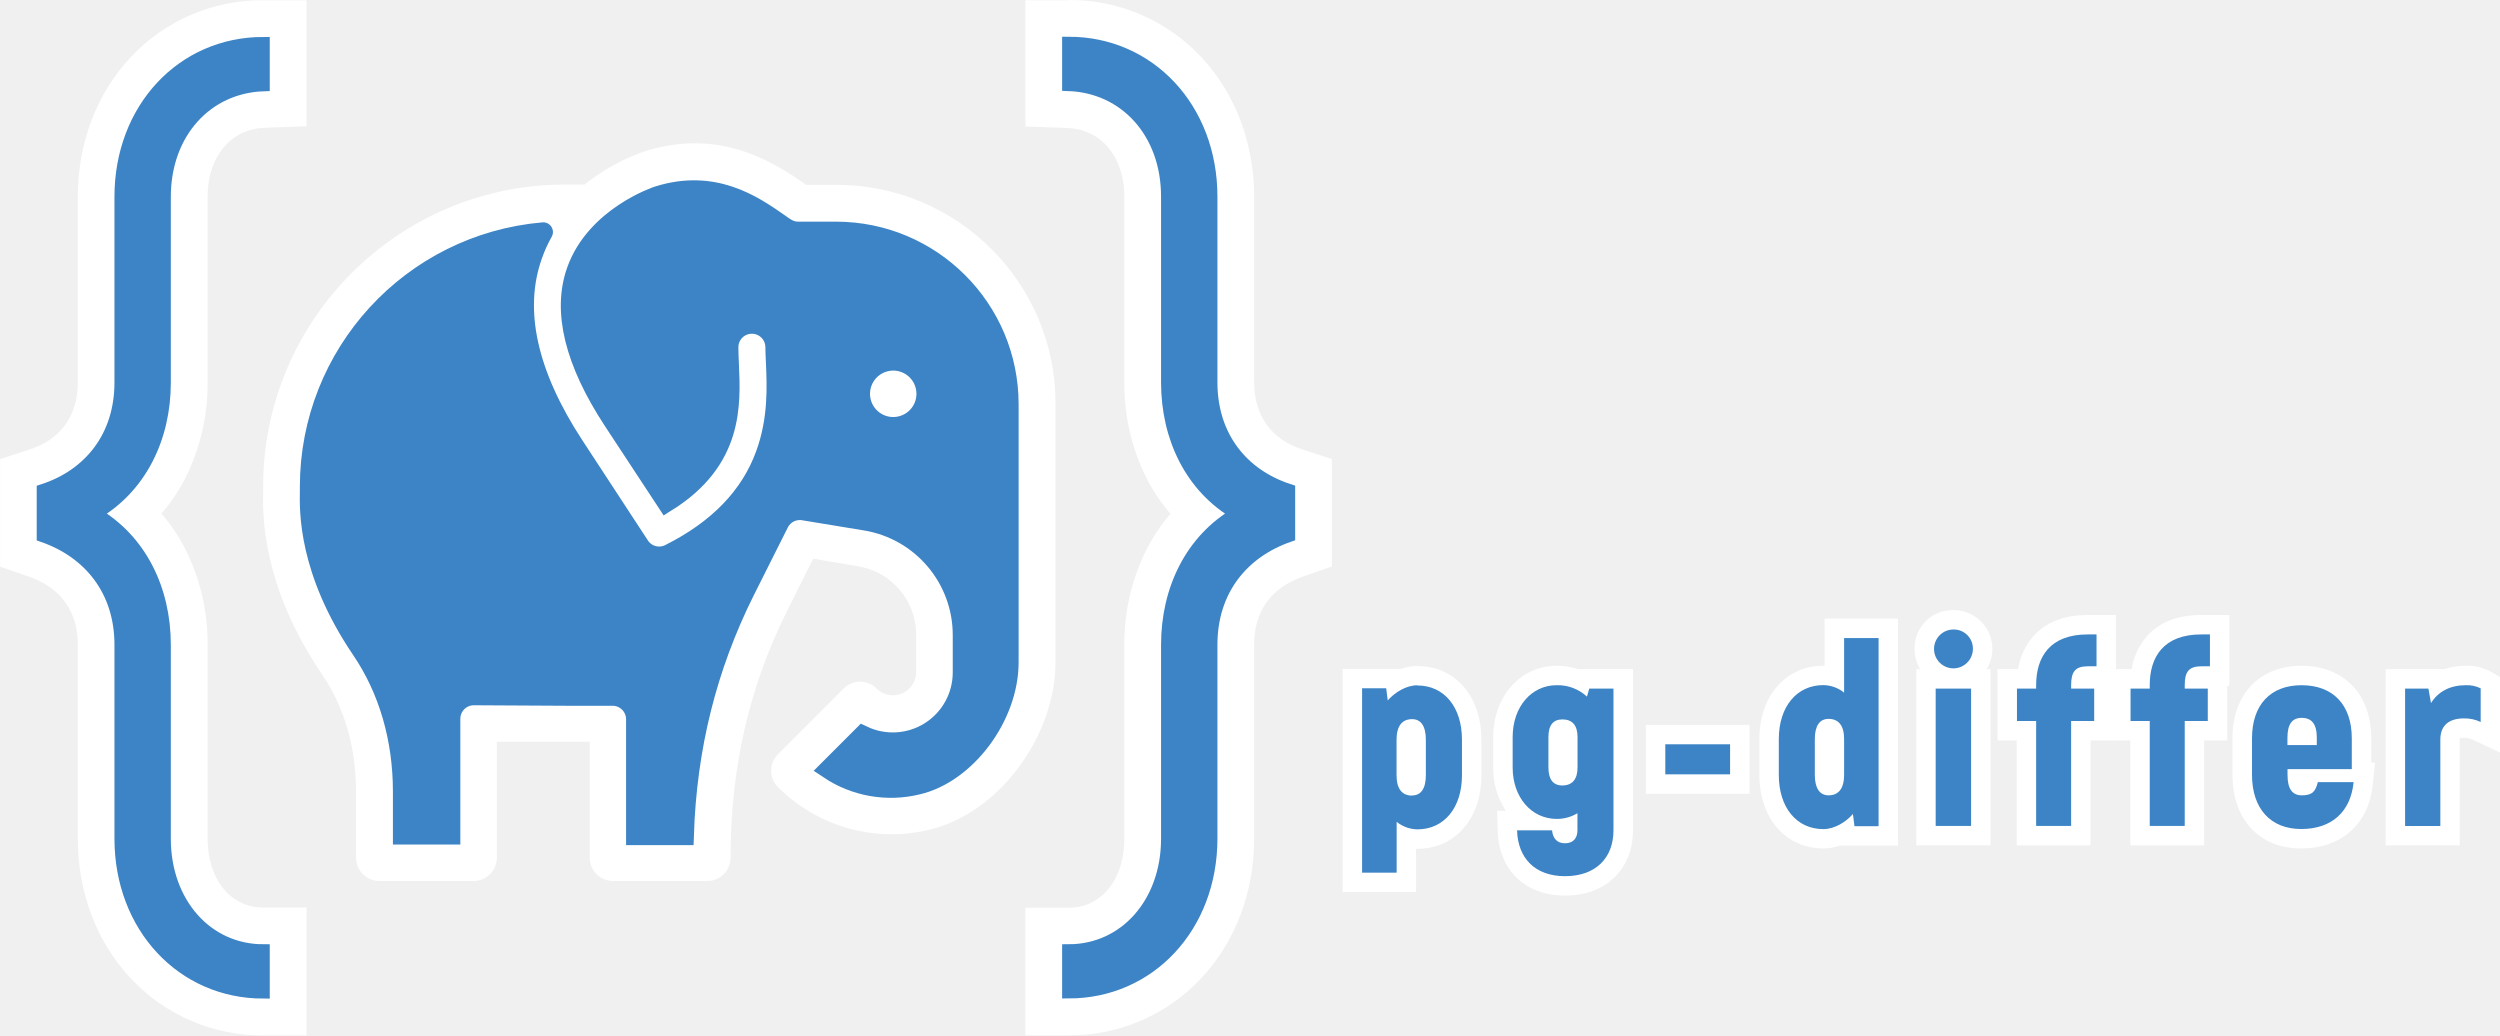
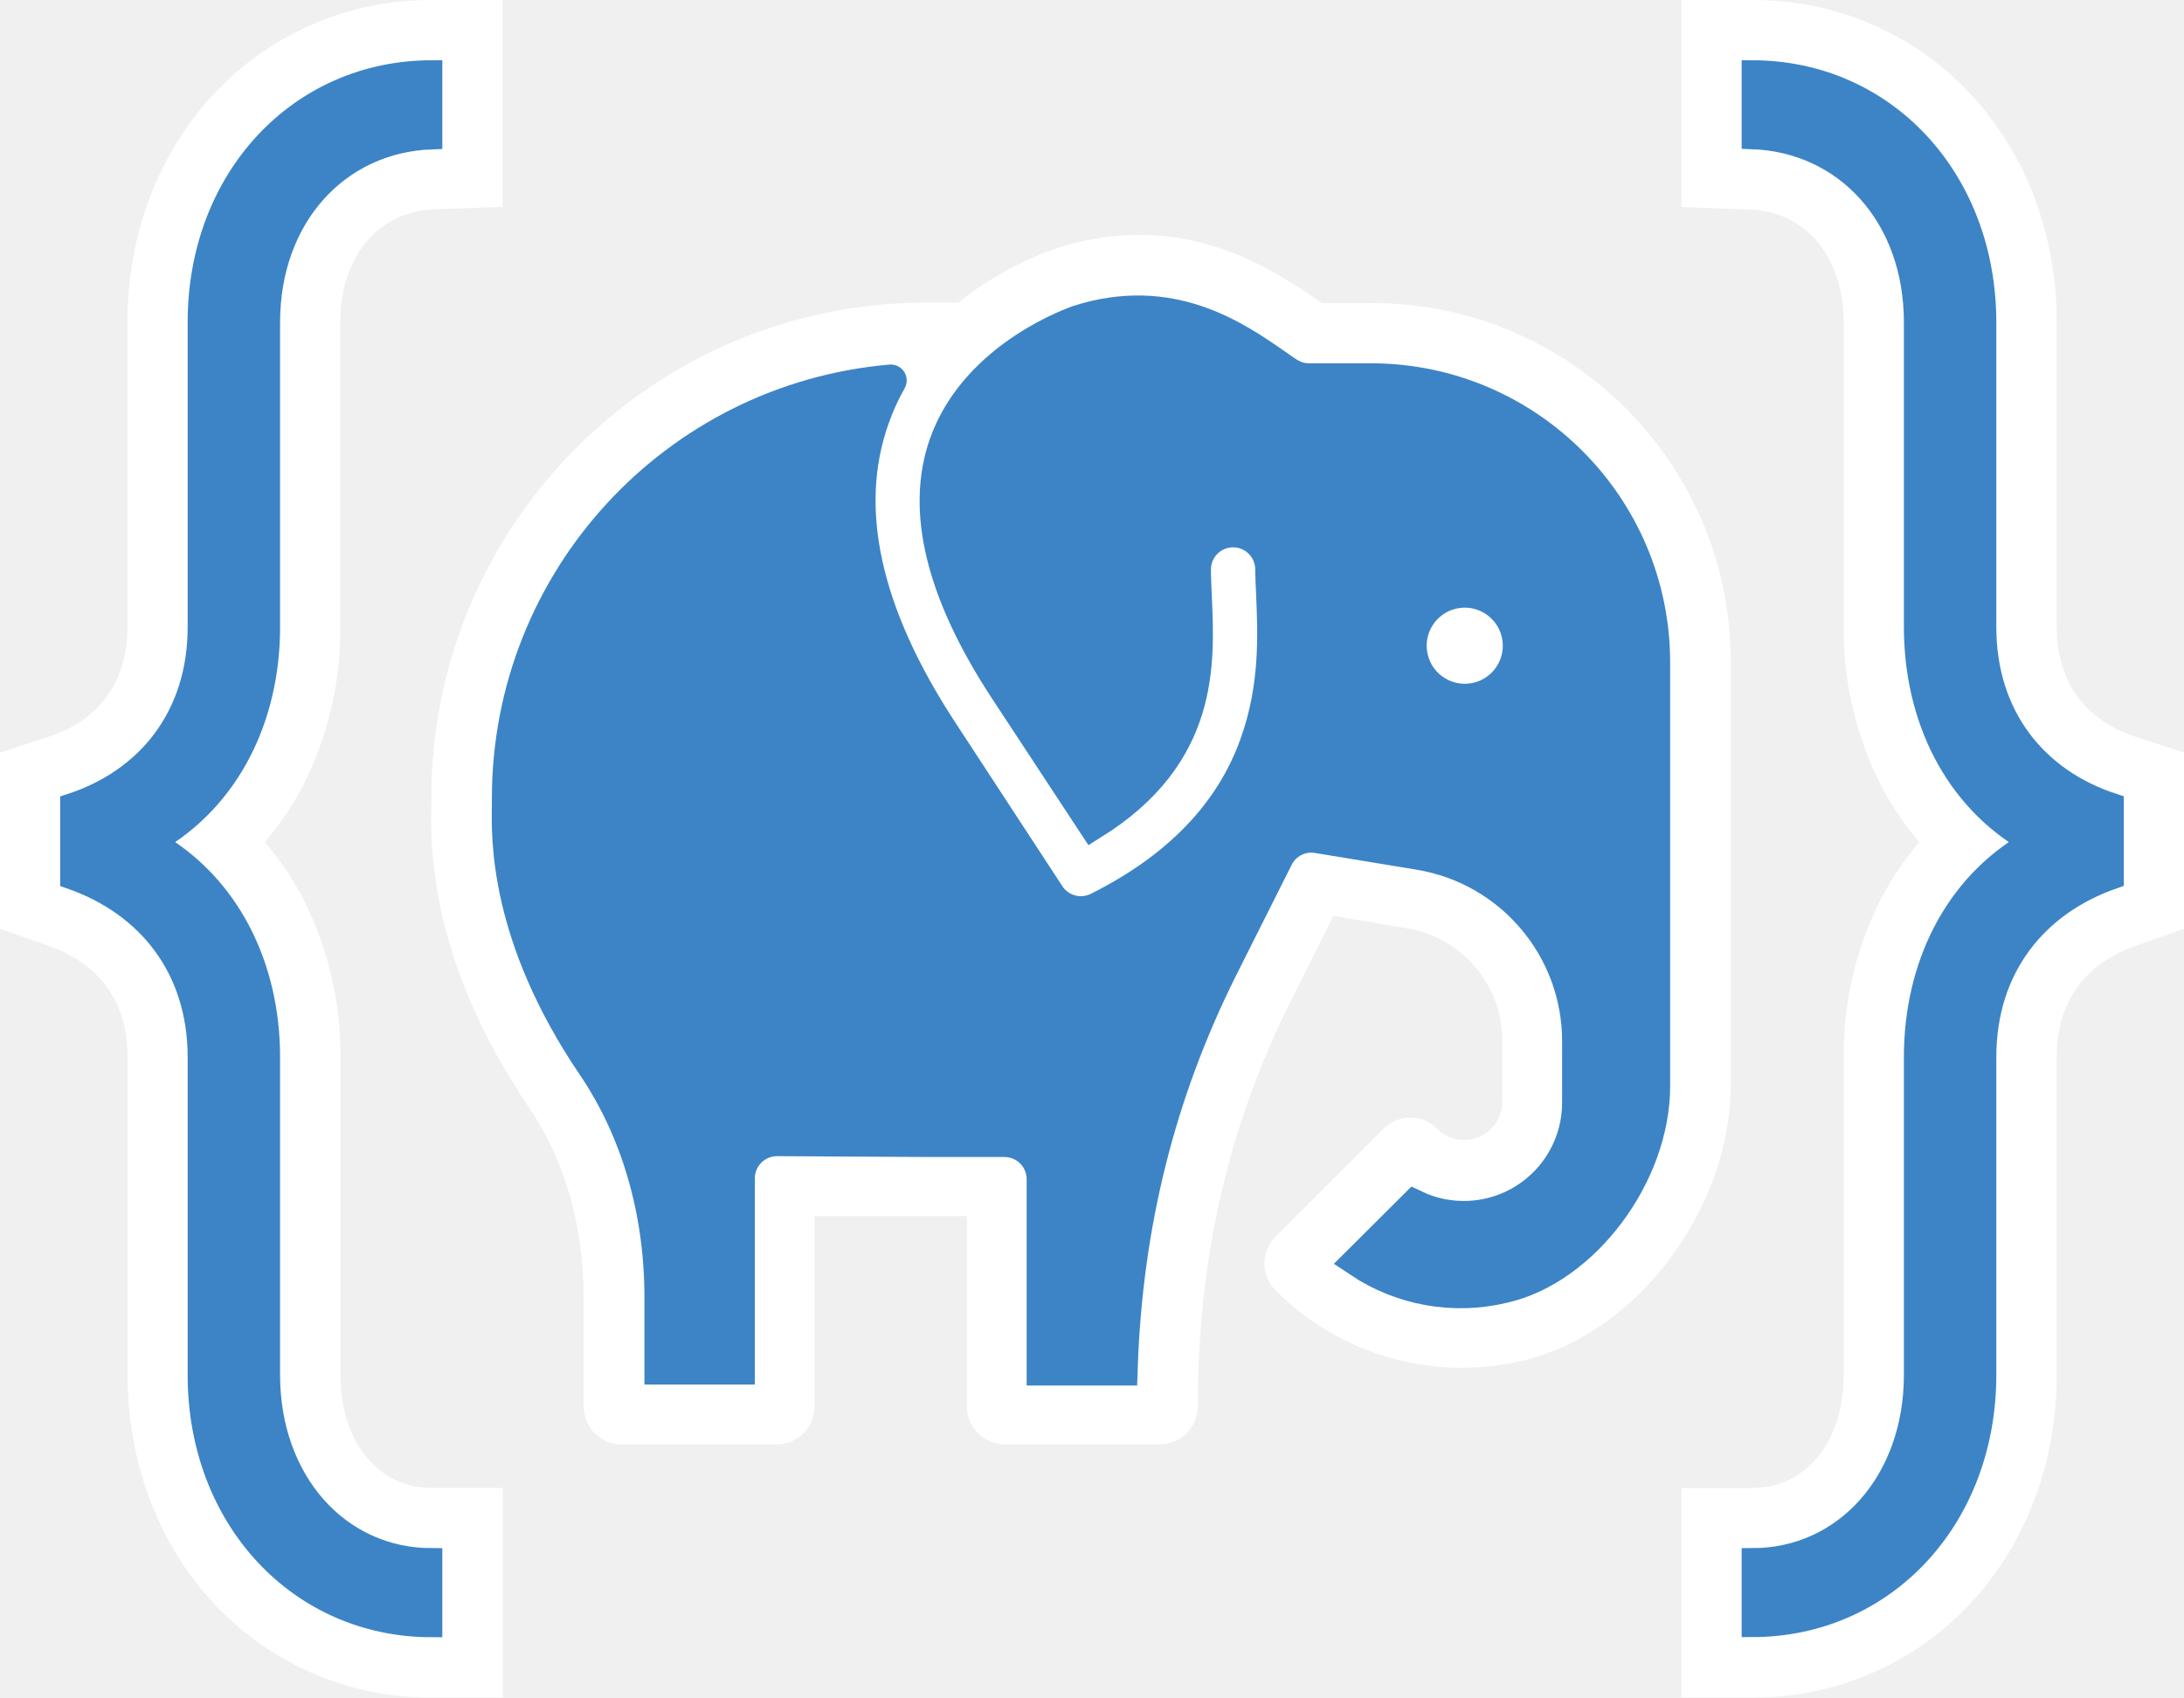
- <svg xmlns="http://www.w3.org/2000/svg" width="1157.63" height="479.41" viewBox="0 0 1157.63 479.41">
-   <path d="M447.09,165.89H433c-.12-.13-.24-.13-.36-.25C419.07,156.34,394,139,358,150.43a94.54,94.54,0,0,0-27.66,15.33h-9.06c-77.06,0-139.74,62.69-139.74,139.75v1.57c-.24,10.87-1.09,43.84,27.66,86.11,10,14.86,15.34,33.34,15.34,53.51v30.8a10.78,10.78,0,0,0,10.75,10.75H279a10.78,10.78,0,0,0,10.75-10.75V423.75h43V477.5a10.78,10.78,0,0,0,10.75,10.75h43.72a10.78,10.78,0,0,0,10.75-10.75c0-41.67,8.57-79,26.09-114.14L436.22,339l20.78,3.5a32.17,32.17,0,0,1,26.93,31.77V391.5a10.77,10.77,0,0,1-10.75,10.75,10.61,10.61,0,0,1-7.61-3.14,10.7,10.7,0,0,0-15.21,0l-30.44,30.44a10.71,10.71,0,0,0,0,15.22,74.36,74.36,0,0,0,69.33,19.92c33.45-7.61,59.18-44,59.18-77.78V267.22C548.55,211.42,503,165.89,447.09,165.89Z" transform="translate(-59.68 -80.3)" fill="#fff" />
-   <path d="M311.22,187.75a65.16,65.16,0,0,0-4.83,10.63c-9.06,25.36-2.54,55.07,19.2,88.28L355.91,333a10.73,10.73,0,0,0,13.76,3.75c22.47-11.23,37.45-26.69,44.45-46.14,5.92-16.3,5.19-31.52,4.71-42.76-.12-2.65-.24-4.83-.24-6.76a10.75,10.75,0,0,0-21.5,0c0,2.42.12,5,.24,7.73.85,19.08,2.06,44.57-29,64L343.47,275c-17.88-27.3-23.56-50.61-16.91-69.33C335.49,180.5,364,171.08,364.24,171c25.85-8.21,44,4.1,55.92,12.44,3.26,2.29,5.31,4,9.18,4h17.51a80.06,80.06,0,0,1,80,80V387c0,25.12-19.81,51.58-42.4,56.77a51.6,51.6,0,0,1-40.94-7.25l15.7-15.7a32.26,32.26,0,0,0,46.14-29.11V374.47a53.59,53.59,0,0,0-44.93-53l-28.62-4.71a10.69,10.69,0,0,0-11.36,5.8l-15.82,31.52c-17.51,35.15-26.81,72.23-28.14,113.05H354.09V413.36a10.77,10.77,0,0,0-10.75-10.75H321.85l-42.76-.24a10.77,10.77,0,0,0-10.75,10.75v53.75H246.12V446.82c0-24.52-6.65-47.23-19.09-65.58-24.88-36.72-24.15-64.5-24-73.56v-2.05A118.44,118.44,0,0,1,311.22,187.75" transform="translate(-59.68 -80.3)" fill="#3c84c6" stroke="#3c84c6" stroke-linecap="round" stroke-miterlimit="10" stroke-width="9" />
-   <circle cx="473.3" cy="262.63" r="10.75" transform="translate(-107.36 35.47) rotate(-13.28)" fill="#fff" />
-   <path d="M544.5,549.7V510.54h10c20.75,0,35.81-17.62,35.81-41.89V378.9c0-24.48,9.27-46.26,25.35-60.77-16.08-14.51-25.35-36.29-25.35-60.77v-86c0-23.91-14.87-41.13-36.17-41.89l-9.64-.35V90.3h10c43.28,0,75.91,34.84,75.91,81.05v86c0,19.72,10.61,34.48,29.09,40.51l6.9,2.25v35.4l-6.71,2.34c-18.61,6.47-29.28,21.43-29.28,41v89.75c0,46.21-32.63,81.05-75.91,81.05Zm-362.91,0c-43.28,0-75.91-34.84-75.91-81.05V378.9c0-19.61-10.67-34.57-29.28-41l-6.72-2.34v-35.4l6.9-2.25c18.49-6,29.1-20.79,29.1-40.51v-86c0-46.21,32.63-81,75.91-81h10v38.81l-9.64.35c-21.3.76-36.17,18-36.17,41.89v86c0,24.48-9.27,46.26-25.36,60.77,16.09,14.51,25.36,36.29,25.36,60.77v89.75c0,24.27,15.06,41.89,35.81,41.89h10V549.7Z" transform="translate(-59.68 -80.3)" fill="#3c84c6" />
-   <path d="M554.5,100.3c37.4,0,65.91,30.38,65.91,71.05v86c0,25.24,14.49,43,36,50v21c-21.5,7.48-36,25.25-36,50.49v89.75c0,40.67-28.51,71.05-65.91,71.05V520.54c26.18,0,45.81-22,45.81-51.89V378.9c0-25.71,11.22-48.62,32.25-60.77-21-12.15-32.25-35.06-32.25-60.77v-86c0-29.92-19.63-50.95-45.81-51.89V100.3m-372.91,0v19.16c-26.18.94-45.81,22-45.81,51.89v86c0,25.71-11.22,48.62-32.26,60.77,21,12.15,32.26,35.06,32.26,60.77v89.75c0,29.92,19.63,51.89,45.81,51.89V539.7c-37.4,0-65.91-30.38-65.91-71.05V378.9c0-25.24-14.49-43-36-50.49v-21c21.51-7,36-24.78,36-50v-86c0-40.67,28.51-71,65.91-71m372.91-20h-20v58.46l19.29.69c15.86.57,26.52,13.39,26.52,31.9v86a97.26,97.26,0,0,0,10.49,44.69,84,84,0,0,0,10.88,16.08,84,84,0,0,0-10.88,16.08,97.26,97.26,0,0,0-10.49,44.69v89.75c0,18.78-10.61,31.89-25.81,31.89h-20V559.7h20a83.24,83.24,0,0,0,61.62-26.65c15.66-16.82,24.29-39.7,24.29-64.4V378.9c0-19.63,12.27-28,22.57-31.6l13.42-4.67V292.86l-13.79-4.5c-14.32-4.66-22.2-15.67-22.2-31v-86c0-24.7-8.63-47.58-24.29-64.4A83.24,83.24,0,0,0,554.5,80.3Zm-352.91,0h-20A83.24,83.24,0,0,0,120,107c-15.67,16.82-24.29,39.7-24.29,64.4v86c0,15.33-7.89,26.34-22.2,31l-13.8,4.5v49.77l13.43,4.67c10.3,3.58,22.57,12,22.57,31.6v89.75c0,24.7,8.62,47.58,24.29,64.4a83.24,83.24,0,0,0,61.62,26.65h20V500.54h-20c-15.2,0-25.81-13.11-25.81-31.89V378.9a97.26,97.26,0,0,0-10.49-44.69,84,84,0,0,0-10.88-16.08,84,84,0,0,0,10.88-16.08,97.26,97.26,0,0,0,10.49-44.69v-86c0-18.51,10.66-31.33,26.52-31.9l19.29-.69V80.3Z" transform="translate(-59.68 -80.3)" fill="#fff" />
-   <path d="M600.31,257.36v-86c0-29.92-19.63-50.95-45.81-51.89V100.3c37.4,0,65.91,30.38,65.91,71.05v86c0,25.24,14.49,43,36,50v21c-21.5,7.48-36,25.25-36,50.49v89.75c0,40.67-28.51,71.05-65.91,71.05V520.54c26.18,0,45.81-22,45.81-51.89V378.9c0-25.71,11.22-48.62,32.25-60.77C611.53,306,600.31,283.07,600.31,257.36ZM103.52,318.13c21,12.15,32.26,35.06,32.26,60.77v89.75c0,29.92,19.63,51.89,45.81,51.89V539.7c-37.4,0-65.91-30.38-65.91-71.05V378.9c0-25.24-14.49-43-36-50.49v-21c21.51-7,36-24.78,36-50v-86c0-40.67,28.51-71,65.91-71v19.16c-26.18.94-45.81,22-45.81,51.89v86C135.78,283.07,124.56,306,103.52,318.13Z" transform="translate(-59.68 -80.3)" fill="none" stroke="#3c84c6" stroke-miterlimit="10" stroke-width="6" />
-   <path d="M685.91,488.84V394.53h19.62l.2,1.59A20.77,20.77,0,0,1,716,393.21c15,0,25.14,11.88,25.14,29.57v16.56c0,17.35-10.33,29.46-25.14,29.46a18.59,18.59,0,0,1-5.1-.72v20.76Zm27.65-71c-1.07,0-2.7,0-2.7,5v16.56c0,4.86,1.56,4.86,2.7,4.86.46,0,1.86,0,1.86-4.86V422.78C715.42,420.51,715.1,417.8,713.56,417.8Z" transform="translate(-59.68 -80.3)" fill="#3c84c6" />
-   <path d="M716,397.71c12.48,0,20.64,10.08,20.64,25.07v16.56c0,15-8.28,25-20.64,25a15.7,15.7,0,0,1-9.6-3.48v23.52h-16V399h11.16l.72,5.63c3.24-3.71,8.52-7,13.68-7m-2.4,51c4.08,0,6.36-3.12,6.36-9.36V422.78c0-6.24-2.28-9.48-6.36-9.48-4.68,0-7.2,3.24-7.2,9.48v16.56c0,6.24,2.52,9.36,7.2,9.36m2.4-60a23.23,23.23,0,0,0-7.62,1.32H681.4V493.34h34v-20h.6c17.45,0,29.64-14,29.64-34V422.78c0-20.06-12.19-34.07-29.64-34.07Zm-.38,32.11Z" transform="translate(-59.68 -80.3)" fill="#fff" />
-   <path d="M784.36,490.52c-16,0-26.25-9.81-26.69-25.61l-.13-4.63H767.8c-7.4-4.78-12.18-13.78-12.18-24.54V421.58c0-16.24,10.71-28.49,24.9-28.49A25.75,25.75,0,0,1,792,395.62l.28-1h19v70.13C811.3,480.42,800.73,490.52,784.36,490.52Zm-1.52-26.19c.2,1.95.61,1.95,1.52,1.95s1.26,0,1.26-1.5v-1.32a23.66,23.66,0,0,1-2.82.44Zm.32-46.41c-1.06,0-2,0-2,3.66v14.16c0,3.78,1,3.78,2,3.78,1.27,0,2.46,0,2.46-3.78V421.58C785.62,417.92,784.54,417.92,783.16,417.92Z" transform="translate(-59.68 -80.3)" fill="#3c84c6" />
-   <path d="M780.52,397.59a19.79,19.79,0,0,1,14,5.28l1.08-3.72H806.8v65.63c0,12.84-8.28,21.24-22.44,21.24-13.92,0-21.84-8.4-22.2-21.24h16.2c.36,3.6,2.16,6,6,6s5.76-2.4,5.76-6v-7.92a18.27,18.27,0,0,1-9.6,2.64c-11.76,0-20.4-10.08-20.4-23.76V421.58c0-13.92,8.64-24,20.4-24M783.16,444c4.56,0,7-2.88,7-8.28V421.58c0-5.4-2.4-8.16-7-8.16-4.32,0-6.48,2.76-6.48,8.16v14.16c0,5.4,2.16,8.28,6.48,8.28m-2.64-55.43c-16.76,0-29.4,14.18-29.4,33v14.16a35.68,35.68,0,0,0,5.82,20h-4l.26,9.26c.51,18.21,12.75,30,31.19,30,18.81,0,31.44-12.15,31.44-30.24V390.15H790.4a31.21,31.21,0,0,0-9.88-1.56Zm5.27,31.74Zm-4.76.22Z" transform="translate(-59.68 -80.3)" fill="#fff" />
-   <rect x="766.62" y="340.15" width="39" height="22.92" fill="#3c84c6" />
-   <path d="M860.8,424.94v13.92h-30V424.94h30m9-9h-48v31.92h48V415.94Z" transform="translate(-59.68 -80.3)" fill="#fff" />
-   <path d="M904,468.68c-15,0-25.14-11.88-25.14-29.58V422.54c0-17.34,10.34-29.45,25.14-29.45a18.91,18.91,0,0,1,5.1.71V371.25h25v96.11H914.44l-.2-1.59A20.81,20.81,0,0,1,904,468.68Zm2.4-51c-.46,0-1.86,0-1.86,4.86V439.1c0,2.28.32,5,1.86,5,1.08,0,2.7,0,2.7-5V422.54C909.1,417.68,907.54,417.68,906.4,417.68Z" transform="translate(-59.68 -80.3)" fill="#3c84c6" />
-   <path d="M929.56,375.75v87.11H918.4l-.72-5.64c-3.24,3.72-8.52,7-13.68,7-12.48,0-20.64-10.08-20.64-25.08V422.54c0-15,8.28-25,20.64-25a15.7,15.7,0,0,1,9.6,3.48V375.75h16M906.4,448.58c4.68,0,7.2-3.24,7.2-9.48V422.54c0-6.24-2.52-9.36-7.2-9.36-4.08,0-6.36,3.12-6.36,9.36V439.1c0,6.24,2.28,9.48,6.36,9.48m32.16-81.83h-34v21.84H904c-17.45,0-29.64,14-29.64,34V439.1c0,20.07,12.19,34.08,29.64,34.08a23.29,23.29,0,0,0,7.63-1.32h26.93V366.75Z" transform="translate(-59.68 -80.3)" fill="#fff" />
-   <path d="M951.46,467.24V394.65H976.9v72.59Zm12.78-72.95a13.5,13.5,0,0,1,0-27,13.36,13.36,0,0,1,13.5,13.5A13.52,13.52,0,0,1,964.24,394.29Z" transform="translate(-59.68 -80.3)" fill="#3c84c6" />
-   <path d="M964.24,371.79a8.84,8.84,0,0,1,9,9,9.06,9.06,0,0,1-9,9,9,9,0,0,1,0-18m8.16,27.36v63.59H956V399.15H972.4m-8.16-36.36a17.6,17.6,0,0,0-18,18,18.2,18.2,0,0,0,2.55,9.36H947v81.59H981.4V390.15h-1.79a18,18,0,0,0-15.37-27.36Z" transform="translate(-59.68 -80.3)" fill="#fff" />
-   <path d="M998,467.24v-48.6h-8.88v-24h9c1.09-16,11.26-25.08,28.28-25.08H1035v23.76h-8.58c-1.86,0-2.66,0-3,1.32h10.48v24h-10.68v48.6Z" transform="translate(-59.68 -80.3)" fill="#3c84c6" />
-   <path d="M1030.48,374.07v14.76h-4.08c-5.76,0-7.68,2.52-7.68,8.76v1.56h10.68v15h-10.68v48.6h-16.2v-48.6h-8.88v-15h8.88v-1.56c0-13.2,6.48-23.52,23.88-23.52h4.08m9-9H1026.4c-10.86,0-19.33,3.29-25.16,9.8a30.37,30.37,0,0,0-7.09,15.28h-9.51v33h8.88v48.6h34.2v-48.6h10.68V397.83h1.08V365.07Z" transform="translate(-59.68 -80.3)" fill="#fff" />
-   <path d="M1050.58,467.24v-48.6h-8.88v-24h9c1.09-16,11.26-25.08,28.28-25.08h8.58v23.76H1079c-1.87,0-2.66,0-3,1.32h10.48v24h-10.68v48.6Z" transform="translate(-59.68 -80.3)" fill="#3c84c6" />
-   <path d="M1083,374.07v14.76H1079c-5.76,0-7.68,2.52-7.68,8.76v1.56H1082v15h-10.68v48.6h-16.2v-48.6h-8.88v-15h8.88v-1.56c0-13.2,6.48-23.52,23.88-23.52H1083m9-9H1079c-10.86,0-19.33,3.29-25.16,9.8a30.37,30.37,0,0,0-7.09,15.28h-9.51v33h8.88v48.6h34.2v-48.6H1091V397.83H1092V365.07Z" transform="translate(-59.68 -80.3)" fill="#fff" />
-   <path d="M1125.28,468.68c-16.84,0-27.3-11.33-27.3-29.58V422.18c0-17.94,10.51-29.09,27.42-29.09,17.13,0,27.78,11.15,27.78,29.09V438h1.29l-.47,4.94C1152.44,459,1141.7,468.68,1125.28,468.68ZM1123.49,441c.28,3.12,1.31,3.12,2,3.12,2.39,0,2.39,0,3.07-2.71l.1-.41ZM1128,420.8c-.18-3.6-1.28-3.6-2.43-3.6-.9,0-1.91,0-2.08,3.6Z" transform="translate(-59.68 -80.3)" fill="#3c84c6" />
-   <path d="M1125.4,397.59c14.64,0,23.28,9.12,23.28,24.59v14.28h-29.76v2.64c0,6.6,2.28,9.48,6.6,9.48,4.92,0,6.36-1.8,7.44-6.12h16.56c-1.32,13.68-10.08,21.72-24.24,21.72s-22.8-9.36-22.8-25.08V422.18c0-15.47,8.52-24.59,22.92-24.59m-6.48,27.71h13.56v-3.36c0-6.48-2.4-9.23-7-9.23-4.32,0-6.6,2.75-6.6,9.23v3.36m6.48-36.71c-19.39,0-31.92,13.18-31.92,33.59V439.1c0,20.71,12.48,34.08,31.8,34.08,18.7,0,31.42-11.44,33.2-29.85l1-9.87h-1.75V422.18c0-20.41-12.67-33.59-32.28-33.59Z" transform="translate(-59.68 -80.3)" fill="#fff" />
-   <path d="M1168.78,467.24V394.65h19.07l.35,2a24.36,24.36,0,0,1,13.16-3.56,18.45,18.45,0,0,1,9.19,2l2.27,1.29v25.33l-6.43-3.05a12.81,12.81,0,0,0-5.75-1.24c-6,0-6.54,2.75-6.54,5.33v44.46Z" transform="translate(-59.68 -80.3)" fill="#3c84c6" />
-   <path d="M1201.36,397.59a14.31,14.31,0,0,1,7,1.44v15.59a17.23,17.23,0,0,0-7.68-1.67c-6.84,0-11,3.11-11,9.83v40h-16.32V399.15h10.8l1.2,6.72c3.36-5.4,8.88-8.28,16.08-8.28m0-9a30.83,30.83,0,0,0-9.92,1.56h-27.16v81.59h34.32v-49a5.29,5.29,0,0,1,0-.63,9.66,9.66,0,0,1,5.83.61l12.86,6.09V393.8l-4.54-2.59a22.86,22.86,0,0,0-11.42-2.62Z" transform="translate(-59.68 -80.3)" fill="#fff" />
+ <svg xmlns="http://www.w3.org/2000/svg" width="616.72" height="479.41" viewBox="0 0 616.72 479.41">
+   <path d="M695.93,163.57H681.8c-.12-.13-.25-.13-.37-.25-13.52-9.3-38.65-26.69-74.64-15.21a94.67,94.67,0,0,0-27.66,15.33h-9.06c-77.05,0-139.74,62.69-139.74,139.75v1.57c-.24,10.87-1.08,43.84,27.66,86.11,10,14.86,15.34,33.34,15.34,53.51v30.8a10.78,10.78,0,0,0,10.75,10.75H527.8a10.78,10.78,0,0,0,10.75-10.75V421.43h43v53.75a10.78,10.78,0,0,0,10.75,10.75H636a10.78,10.78,0,0,0,10.75-10.75c0-41.67,8.58-79,26.09-114.14l12.2-24.4,20.77,3.51a32.16,32.16,0,0,1,26.93,31.76v17.27A10.77,10.77,0,0,1,722,399.93a10.6,10.6,0,0,1-7.61-3.14,10.71,10.71,0,0,0-15.22,0l-30.44,30.44a10.71,10.71,0,0,0,0,15.22,74.36,74.36,0,0,0,69.33,19.92c33.46-7.61,59.18-44,59.18-77.78V264.9C797.38,209.1,751.85,163.57,695.93,163.57Z" transform="translate(-308.52 -77.98)" fill="#fff" />
+   <path d="M560.05,185.43a66,66,0,0,0-4.83,10.63c-9.06,25.36-2.54,55.07,19.2,88.29l30.32,46.37a10.75,10.75,0,0,0,13.77,3.75C641,323.24,656,307.78,663,288.33c5.92-16.3,5.2-31.52,4.71-42.76-.12-2.65-.24-4.83-.24-6.76a10.75,10.75,0,0,0-21.5,0c0,2.42.13,4.95.25,7.73.84,19.08,2.05,44.57-29,64L592.3,272.63c-17.88-27.3-23.55-50.61-16.91-69.33,8.94-25.12,37.44-34.54,37.68-34.66,25.85-8.21,44,4.1,55.92,12.44,3.26,2.29,5.32,4,9.18,4h17.52a80.05,80.05,0,0,1,79.95,80V384.71c0,25.12-19.81,51.58-42.39,56.77a51.62,51.62,0,0,1-41-7.25L708,418.53a32.25,32.25,0,0,0,46.13-29.11V372.15a53.59,53.59,0,0,0-44.93-53l-28.62-4.71a10.7,10.7,0,0,0-11.36,5.8l-15.82,31.52C635.9,386.89,626.6,424,625.27,464.79H602.93V411a10.77,10.77,0,0,0-10.75-10.75h-21.5l-42.76-.24a10.77,10.77,0,0,0-10.75,10.75v53.75H495V444.5c0-24.52-6.64-47.23-19.08-65.58-24.88-36.72-24.16-64.5-24-73.56v-2.05A118.44,118.44,0,0,1,560.05,185.43" transform="translate(-308.52 -77.98)" fill="#3c84c6" stroke="#3c84c6" stroke-linecap="round" stroke-miterlimit="10" stroke-width="9" />
+   <circle cx="722.14" cy="260.31" r="10.75" transform="translate(-349.01 94.9) rotate(-13.28)" fill="#fff" />
+   <path d="M793.33,547.38V508.22h10c20.75,0,35.81-17.62,35.81-41.89V376.58c0-24.48,9.27-46.26,25.36-60.77-16.09-14.51-25.36-36.29-25.36-60.77V169c0-23.91-14.87-41.13-36.16-41.89l-9.65-.35V88h10c43.28,0,75.91,34.84,75.91,81.05v86c0,19.72,10.61,34.48,29.1,40.51l6.9,2.25v35.4l-6.72,2.34c-18.6,6.47-29.28,21.43-29.28,41v89.75c0,46.21-32.63,81.05-75.91,81.05Zm-362.91,0c-43.28,0-75.91-34.84-75.91-81.05V376.58c0-19.61-10.67-34.57-29.28-41l-6.71-2.34V297.8l6.9-2.25c18.49-6,29.09-20.79,29.09-40.51V169c0-46.21,32.63-81,75.91-81h10v38.81l-9.64.35c-21.3.76-36.17,18-36.17,41.89v86c0,24.48-9.27,46.26-25.35,60.77,16.08,14.51,25.35,36.29,25.35,60.77v89.75c0,24.27,15.06,41.89,35.81,41.89h10v39.16Z" transform="translate(-308.52 -77.98)" fill="#3c84c6" />
+   <path d="M803.33,98c37.4,0,65.91,30.38,65.91,71.05v86c0,25.24,14.49,43,36,50v21c-21.51,7.48-36,25.25-36,50.49v89.75c0,40.67-28.51,71.05-65.91,71.05V518.22c26.18,0,45.81-22,45.81-51.89V376.58c0-25.71,11.22-48.62,32.26-60.77-21-12.15-32.26-35.06-32.26-60.77V169c0-29.92-19.63-50.95-45.81-51.89V98M430.42,98v19.16c-26.18.94-45.81,22-45.81,51.89v86c0,25.71-11.22,48.62-32.25,60.77,21,12.15,32.25,35.06,32.25,60.77v89.75c0,29.92,19.63,51.89,45.81,51.89v19.16c-37.4,0-65.91-30.38-65.91-71.05V376.58c0-25.24-14.49-43-36-50.49v-21c21.5-7,36-24.78,36-50V169c0-40.67,28.51-71,65.91-71M803.33,78h-20v58.46l19.29.69c15.86.57,26.52,13.39,26.52,31.9v86a97.26,97.26,0,0,0,10.49,44.69,84,84,0,0,0,10.88,16.08,84,84,0,0,0-10.88,16.08,97.26,97.26,0,0,0-10.49,44.69v89.75c0,18.78-10.61,31.89-25.81,31.89h-20v59.16h20A83.26,83.26,0,0,0,865,530.74c15.67-16.83,24.29-39.71,24.29-64.41V376.58c0-19.63,12.27-28,22.57-31.6l13.43-4.67V290.54l-13.8-4.5c-14.31-4.66-22.2-15.67-22.2-31V169c0-24.7-8.62-47.58-24.29-64.4A83.24,83.24,0,0,0,803.33,78ZM450.42,78h-20a83.24,83.24,0,0,0-61.62,26.65c-15.66,16.82-24.29,39.7-24.29,64.4v86c0,15.33-7.88,26.34-22.19,31l-13.8,4.5v49.77L322,345c10.29,3.58,22.56,12,22.56,31.6v89.75c0,24.7,8.63,47.58,24.29,64.41a83.26,83.26,0,0,0,61.62,26.64h20V498.22h-20c-15.2,0-25.81-13.11-25.81-31.89V376.58a97.26,97.26,0,0,0-10.49-44.69,83.51,83.51,0,0,0-10.88-16.08,83.51,83.51,0,0,0,10.88-16.08A97.26,97.26,0,0,0,404.61,255V169c0-18.51,10.66-31.33,26.53-31.9l19.28-.69V78Z" transform="translate(-308.52 -77.98)" fill="#fff" />
+   <path d="M849.14,255V169c0-29.92-19.63-50.95-45.81-51.89V98c37.4,0,65.91,30.38,65.91,71.05v86c0,25.24,14.49,43,36,50v21c-21.51,7.48-36,25.25-36,50.49v89.75c0,40.67-28.51,71.05-65.91,71.05V518.22c26.18,0,45.81-22,45.81-51.89V376.58c0-25.71,11.22-48.62,32.26-60.77C860.36,303.66,849.14,280.75,849.14,255ZM352.36,315.81c21,12.15,32.25,35.06,32.25,60.77v89.75c0,29.92,19.63,51.89,45.81,51.89v19.16c-37.4,0-65.91-30.38-65.91-71.05V376.58c0-25.24-14.49-43-36-50.49v-21c21.5-7,36-24.78,36-50V169c0-40.67,28.51-71,65.91-71v19.16c-26.18.94-45.81,22-45.81,51.89v86C384.61,280.75,373.39,303.66,352.36,315.81Z" transform="translate(-308.52 -77.98)" fill="none" stroke="#3c84c6" stroke-miterlimit="10" stroke-width="6" />
</svg>
